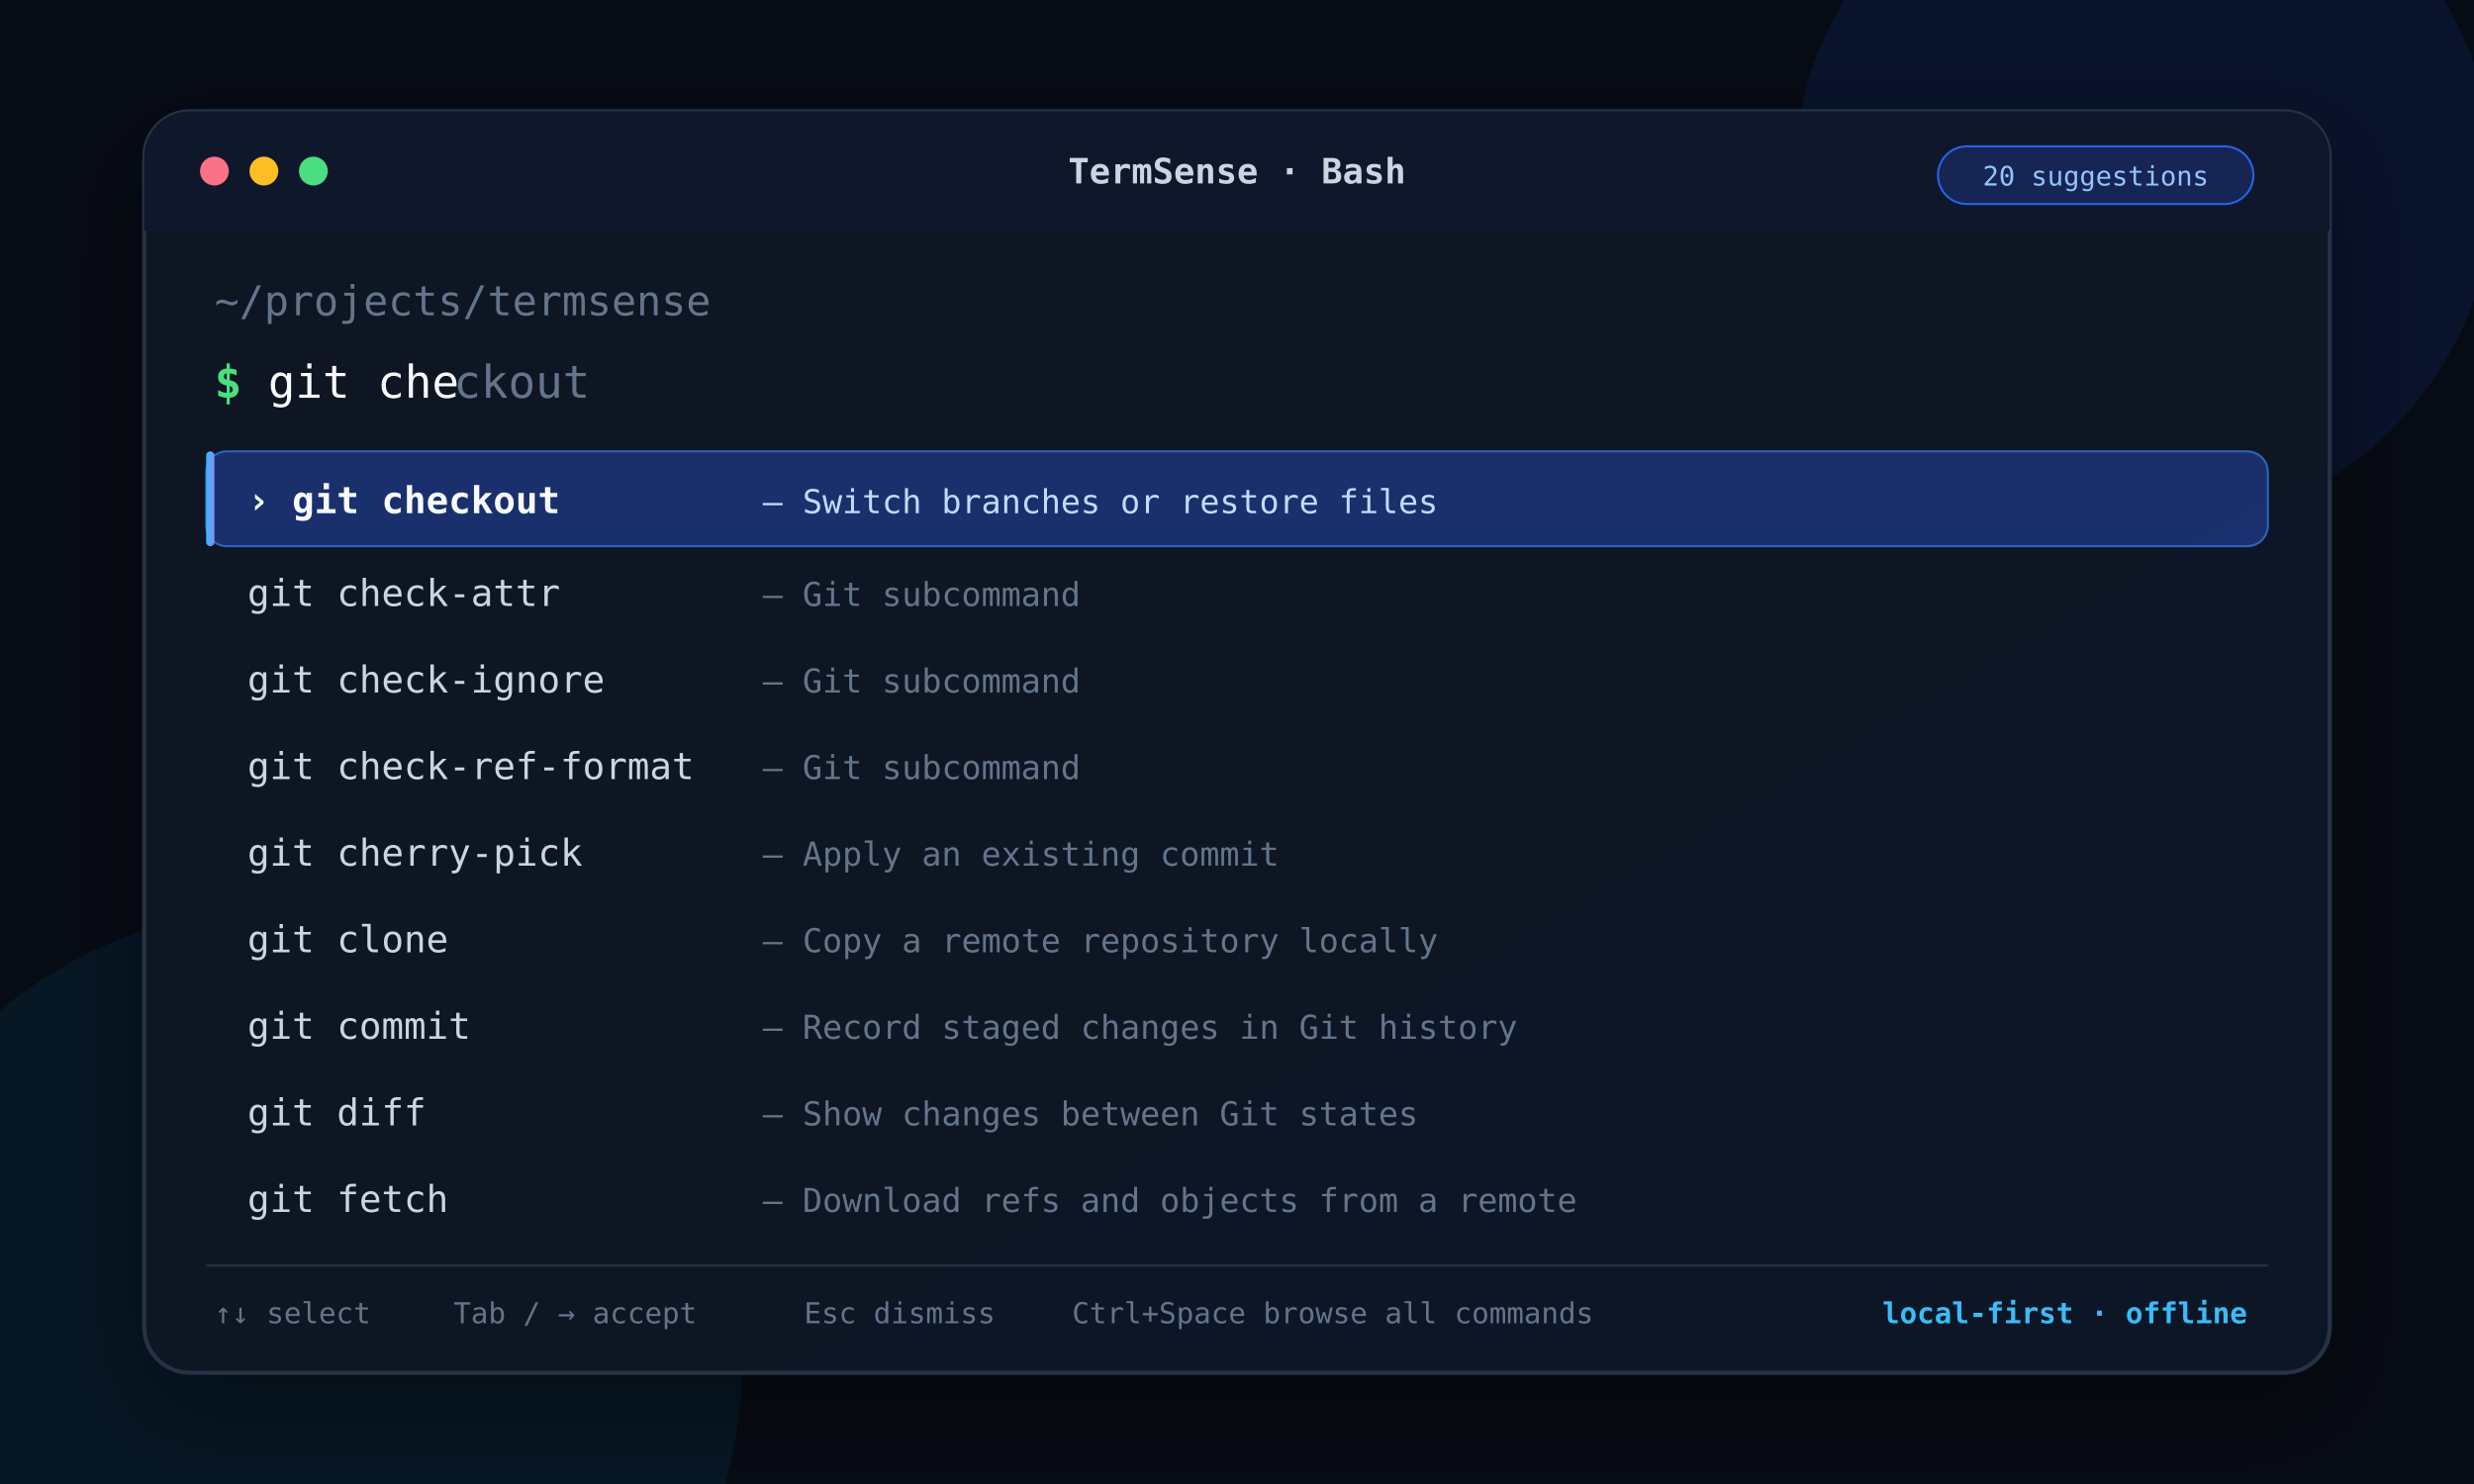
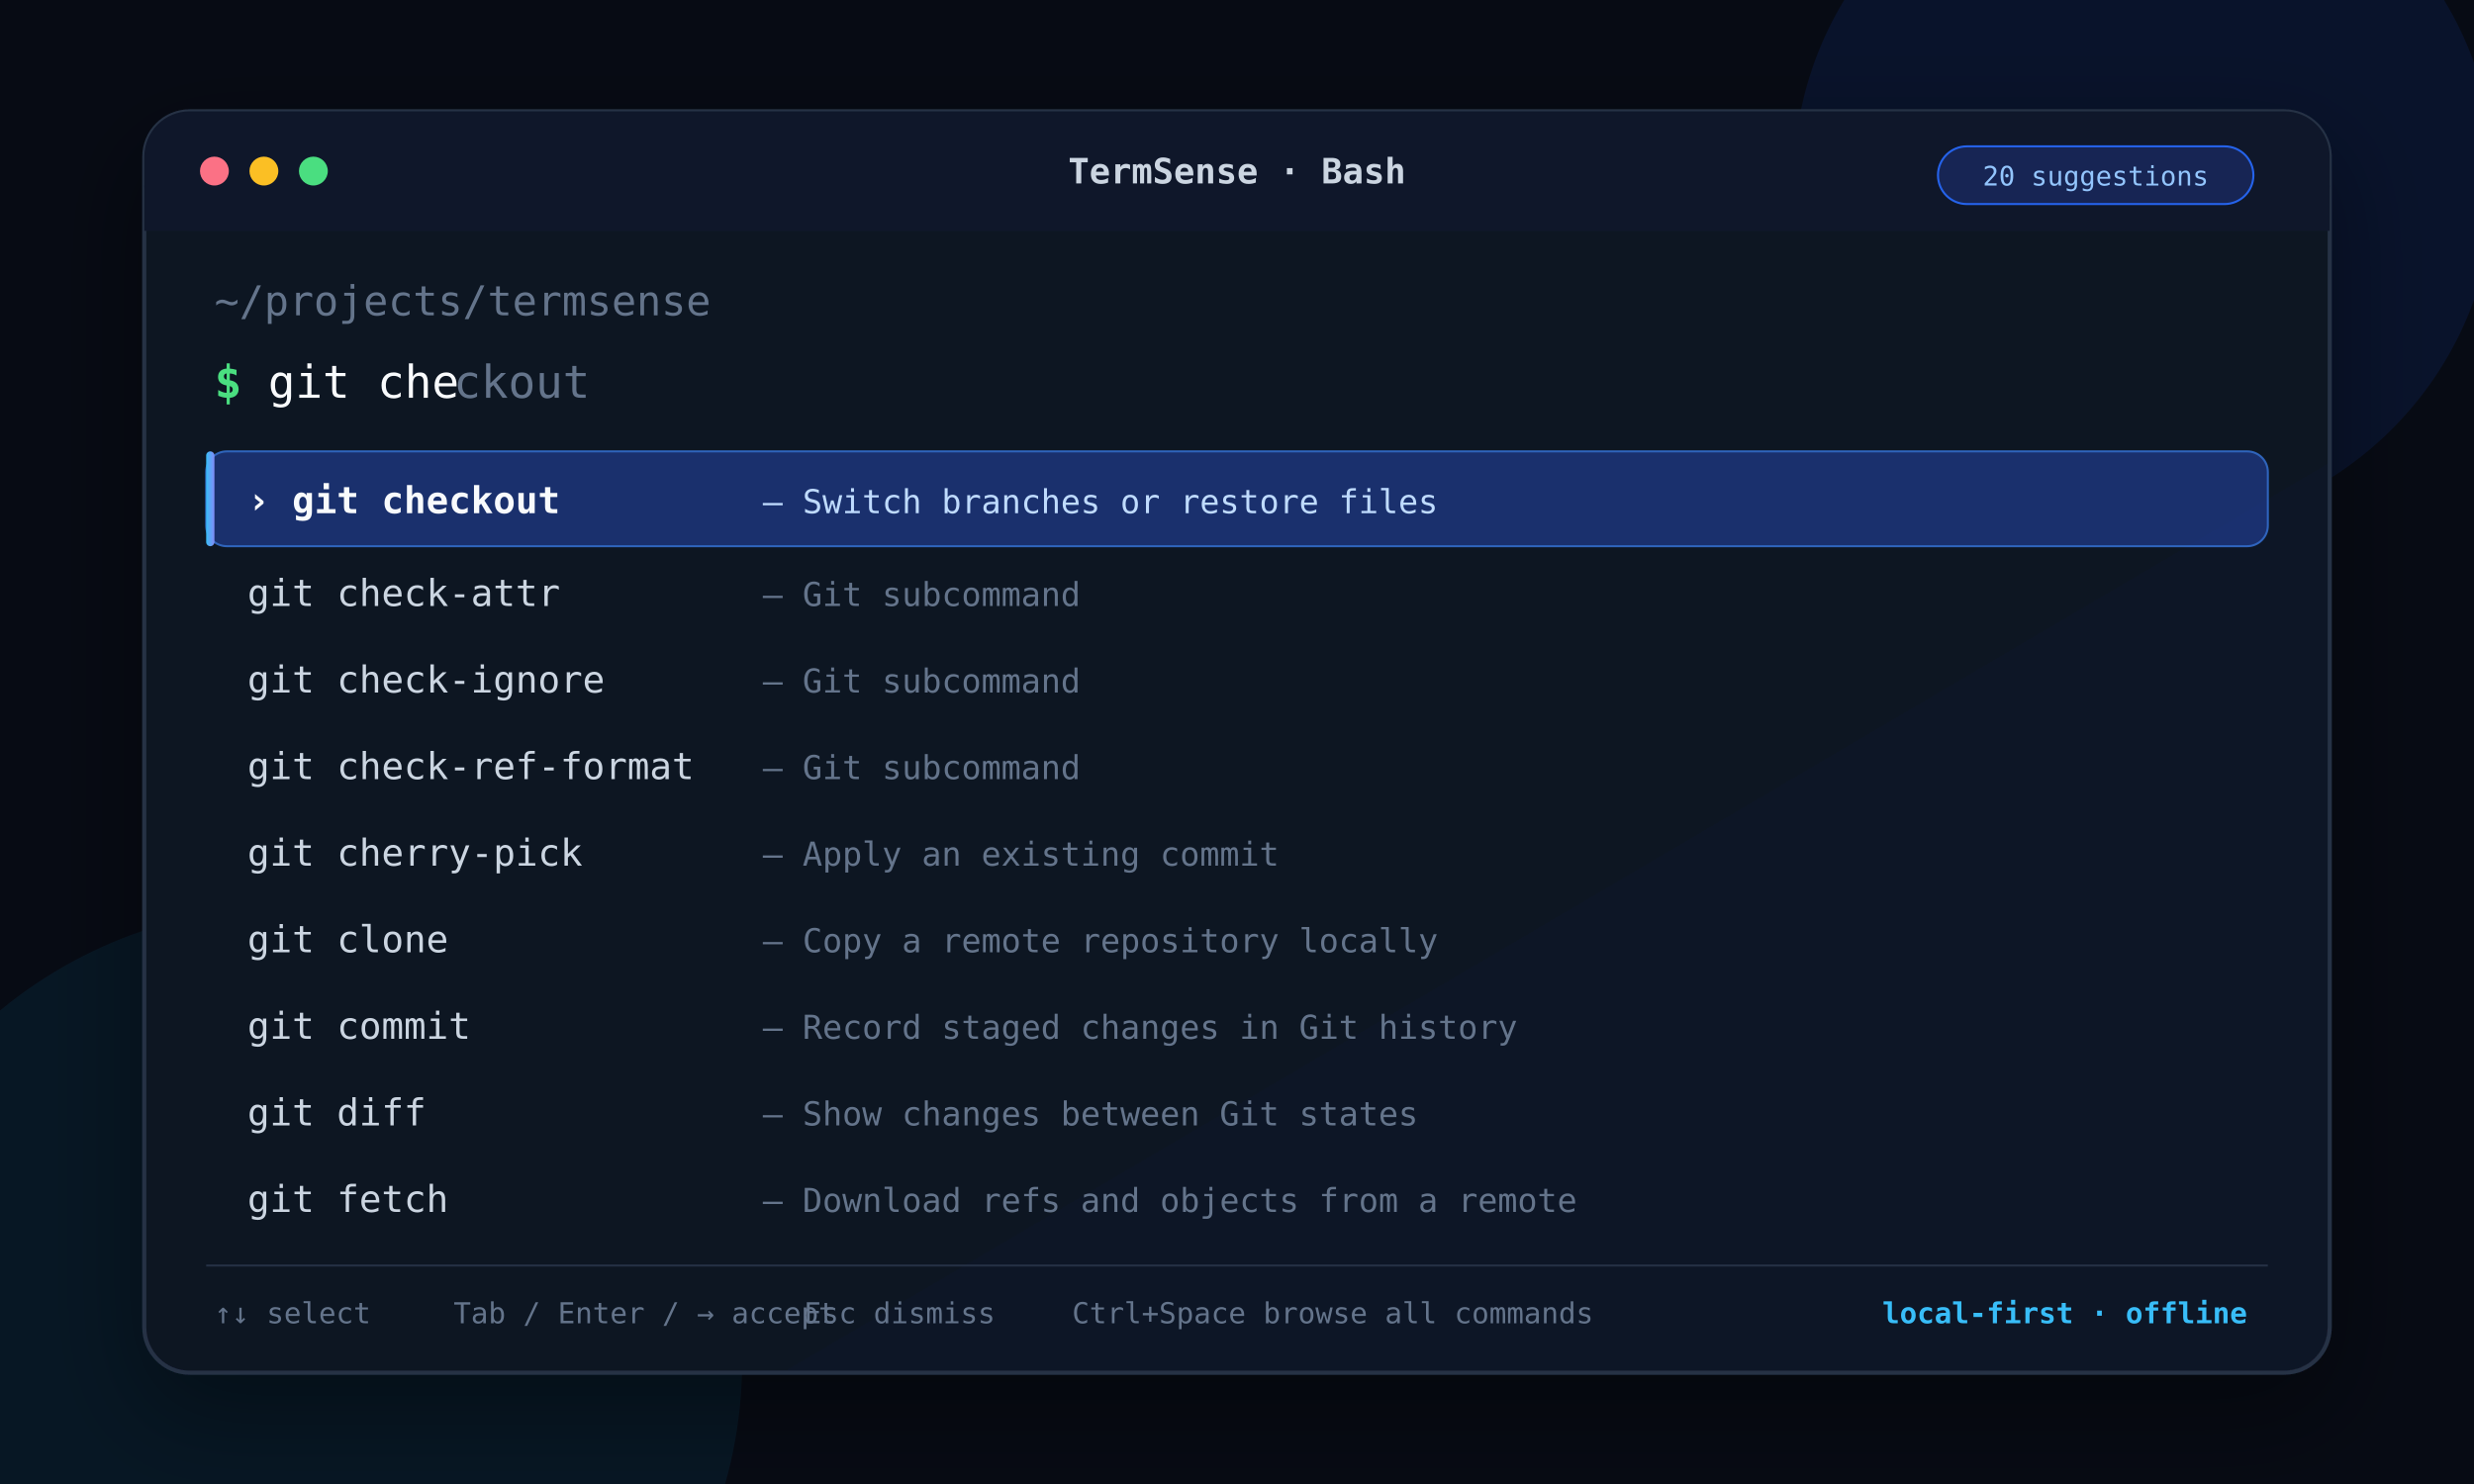
<svg xmlns="http://www.w3.org/2000/svg" width="1200" height="720" viewBox="0 0 1200 720" role="img" aria-labelledby="title desc">
  <defs>
    <linearGradient id="bg" x1="0" y1="0" x2="1" y2="1">
      <stop offset="0" stop-color="#0b1220" />
      <stop offset="1" stop-color="#111827" />
    </linearGradient>
    <linearGradient id="accent" x1="0" y1="0" x2="1" y2="0">
      <stop offset="0" stop-color="#38bdf8" />
      <stop offset="1" stop-color="#818cf8" />
    </linearGradient>
    <filter id="shadow" x="-20%" y="-20%" width="140%" height="140%">
      <feDropShadow dx="0" dy="18" stdDeviation="24" flood-color="#000" flood-opacity=".38" />
    </filter>
  </defs>
  <rect width="1200" height="720" fill="#070b14" />
  <circle cx="1040" cy="88" r="170" fill="#1d4ed8" opacity=".12" />
  <circle cx="140" cy="660" r="220" fill="#0ea5e9" opacity=".08" />
  <g filter="url(#shadow)">
    <rect x="70" y="54" width="1060" height="612" rx="22" fill="url(#bg)" stroke="#253044" stroke-width="2" />
  </g>
  <rect x="70" y="54" width="1060" height="58" rx="22" fill="#0f172a" />
  <rect x="70" y="90" width="1060" height="22" fill="#0f172a" />
  <circle cx="104" cy="83" r="7" fill="#fb7185" />
  <circle cx="128" cy="83" r="7" fill="#fbbf24" />
  <circle cx="152" cy="83" r="7" fill="#4ade80" />
  <text x="600" y="89" text-anchor="middle" font-family="ui-monospace, SFMono-Regular, Menlo, Consolas, monospace" font-size="17" font-weight="700" fill="#cbd5e1">TermSense · Bash</text>
  <rect x="940" y="71" width="153" height="28" rx="14" fill="#172554" stroke="#2563eb" stroke-width="1" />
  <text x="1016.5" y="90" text-anchor="middle" font-family="ui-monospace, SFMono-Regular, Menlo, Consolas, monospace" font-size="13" fill="#93c5fd">20 suggestions</text>
  <text x="104" y="153" font-family="ui-monospace, SFMono-Regular, Menlo, Consolas, monospace" font-size="20" fill="#64748b">~/projects/termsense</text>
  <text x="104" y="193" font-family="ui-monospace, SFMono-Regular, Menlo, Consolas, monospace" font-size="22" font-weight="700" fill="#4ade80">$</text>
  <text x="130" y="193" font-family="ui-monospace, SFMono-Regular, Menlo, Consolas, monospace" font-size="22" fill="#f8fafc">git che</text>
  <text x="220" y="193" font-family="ui-monospace, SFMono-Regular, Menlo, Consolas, monospace" font-size="22" fill="#64748b">ckout</text>
  <rect x="100" y="219" width="1000" height="46" rx="10" fill="#1e3a8a" opacity=".72" stroke="#3b82f6" stroke-width="1" />
  <rect x="100" y="219" width="4" height="46" rx="2" fill="url(#accent)" />
  <text x="120" y="249" font-family="ui-monospace, SFMono-Regular, Menlo, Consolas, monospace" font-size="18" font-weight="700" fill="#f8fafc">› git checkout</text>
  <text x="370" y="249" font-family="ui-monospace, SFMono-Regular, Menlo, Consolas, monospace" font-size="16" fill="#bfdbfe">— Switch branches or restore files</text>
  <g font-family="ui-monospace, SFMono-Regular, Menlo, Consolas, monospace">
    <text x="120" y="294" font-size="18" fill="#cbd5e1">  git check-attr</text>
    <text x="370" y="294" font-size="16" fill="#64748b">— Git subcommand</text>
    <text x="120" y="336" font-size="18" fill="#cbd5e1">  git check-ignore</text>
    <text x="370" y="336" font-size="16" fill="#64748b">— Git subcommand</text>
    <text x="120" y="378" font-size="18" fill="#cbd5e1">  git check-ref-format</text>
    <text x="370" y="378" font-size="16" fill="#64748b">— Git subcommand</text>
    <text x="120" y="420" font-size="18" fill="#cbd5e1">  git cherry-pick</text>
    <text x="370" y="420" font-size="16" fill="#64748b">— Apply an existing commit</text>
    <text x="120" y="462" font-size="18" fill="#cbd5e1">  git clone</text>
    <text x="370" y="462" font-size="16" fill="#64748b">— Copy a remote repository locally</text>
    <text x="120" y="504" font-size="18" fill="#cbd5e1">  git commit</text>
    <text x="370" y="504" font-size="16" fill="#64748b">— Record staged changes in Git history</text>
    <text x="120" y="546" font-size="18" fill="#cbd5e1">  git diff</text>
    <text x="370" y="546" font-size="16" fill="#64748b">— Show changes between Git states</text>
    <text x="120" y="588" font-size="18" fill="#cbd5e1">  git fetch</text>
    <text x="370" y="588" font-size="16" fill="#64748b">— Download refs and objects from a remote</text>
  </g>
  <line x1="100" y1="614" x2="1100" y2="614" stroke="#243044" />
  <text x="104" y="642" font-family="ui-monospace, SFMono-Regular, Menlo, Consolas, monospace" font-size="14" fill="#64748b">↑↓ select</text>
-   <text x="220" y="642" font-family="ui-monospace, SFMono-Regular, Menlo, Consolas, monospace" font-size="14" fill="#64748b">Tab / → accept</text>
+   <text x="220" y="642" font-family="ui-monospace, SFMono-Regular, Menlo, Consolas, monospace" font-size="14" fill="#64748b">Tab / Enter / → accept</text>
  <text x="390" y="642" font-family="ui-monospace, SFMono-Regular, Menlo, Consolas, monospace" font-size="14" fill="#64748b">Esc dismiss</text>
  <text x="520" y="642" font-family="ui-monospace, SFMono-Regular, Menlo, Consolas, monospace" font-size="14" fill="#64748b">Ctrl+Space browse all commands</text>
  <text x="1090" y="642" text-anchor="end" font-family="ui-monospace, SFMono-Regular, Menlo, Consolas, monospace" font-size="14" font-weight="700" fill="#38bdf8">local-first · offline</text>
</svg>
